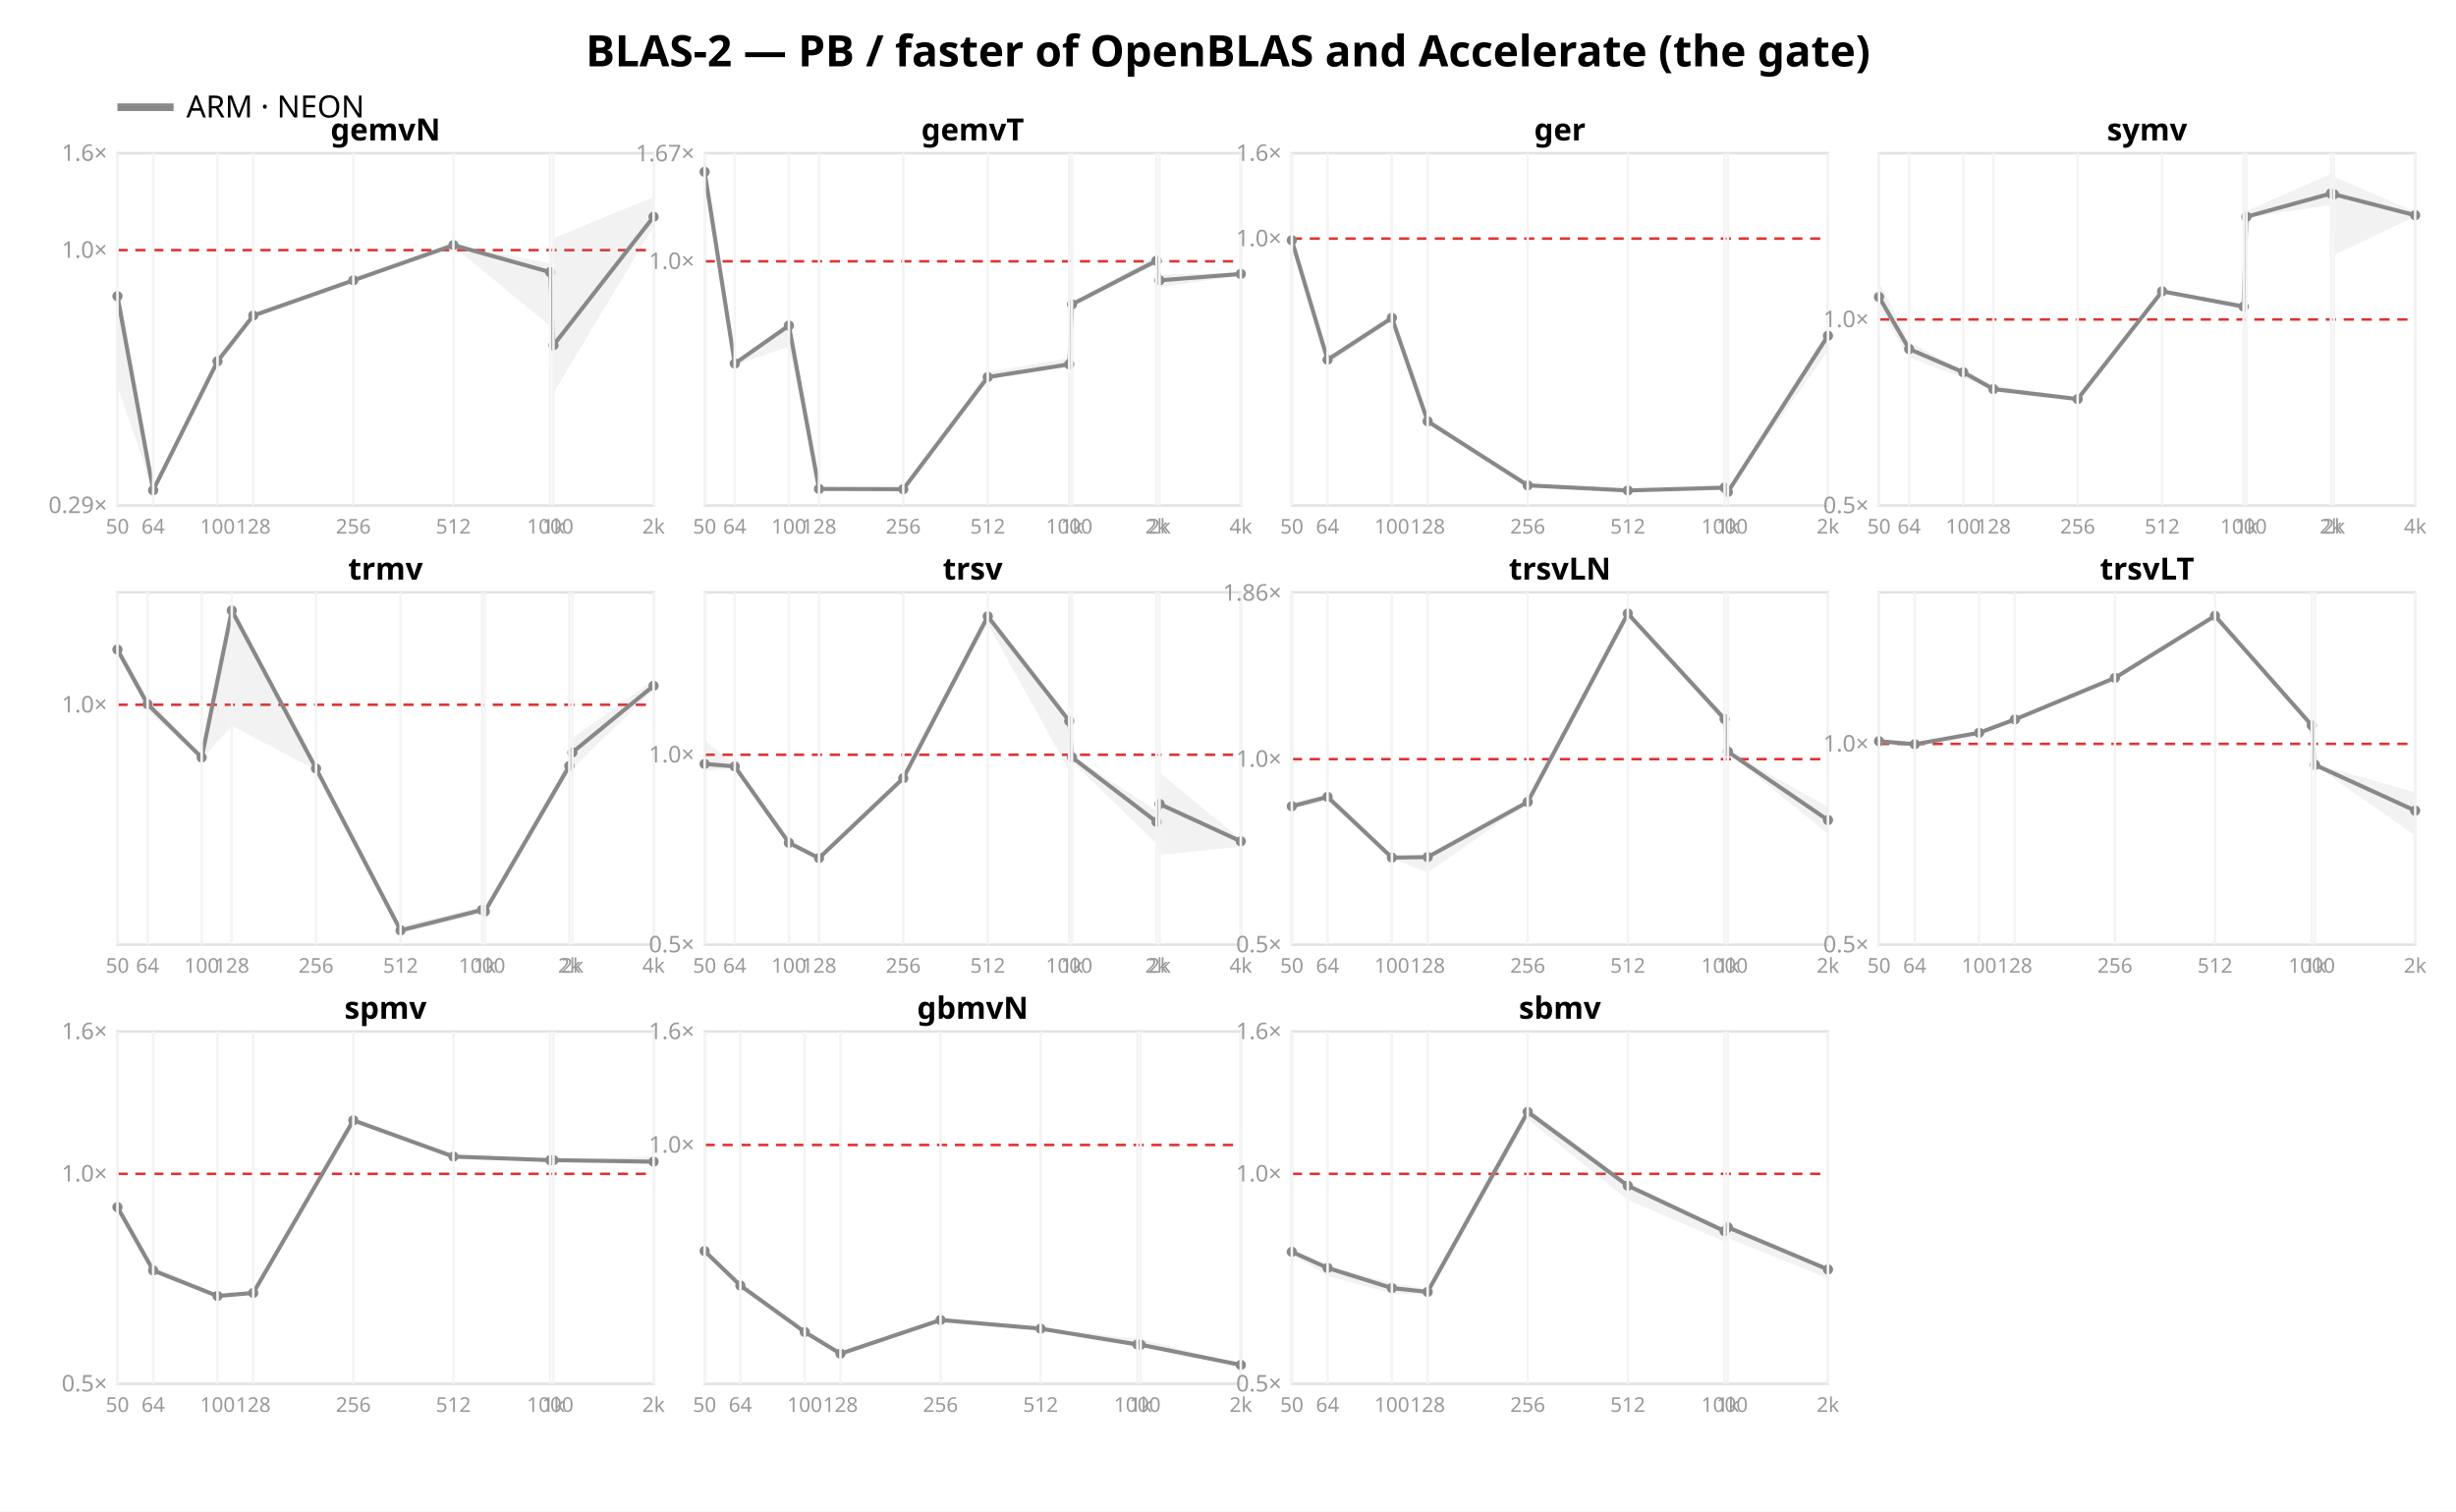
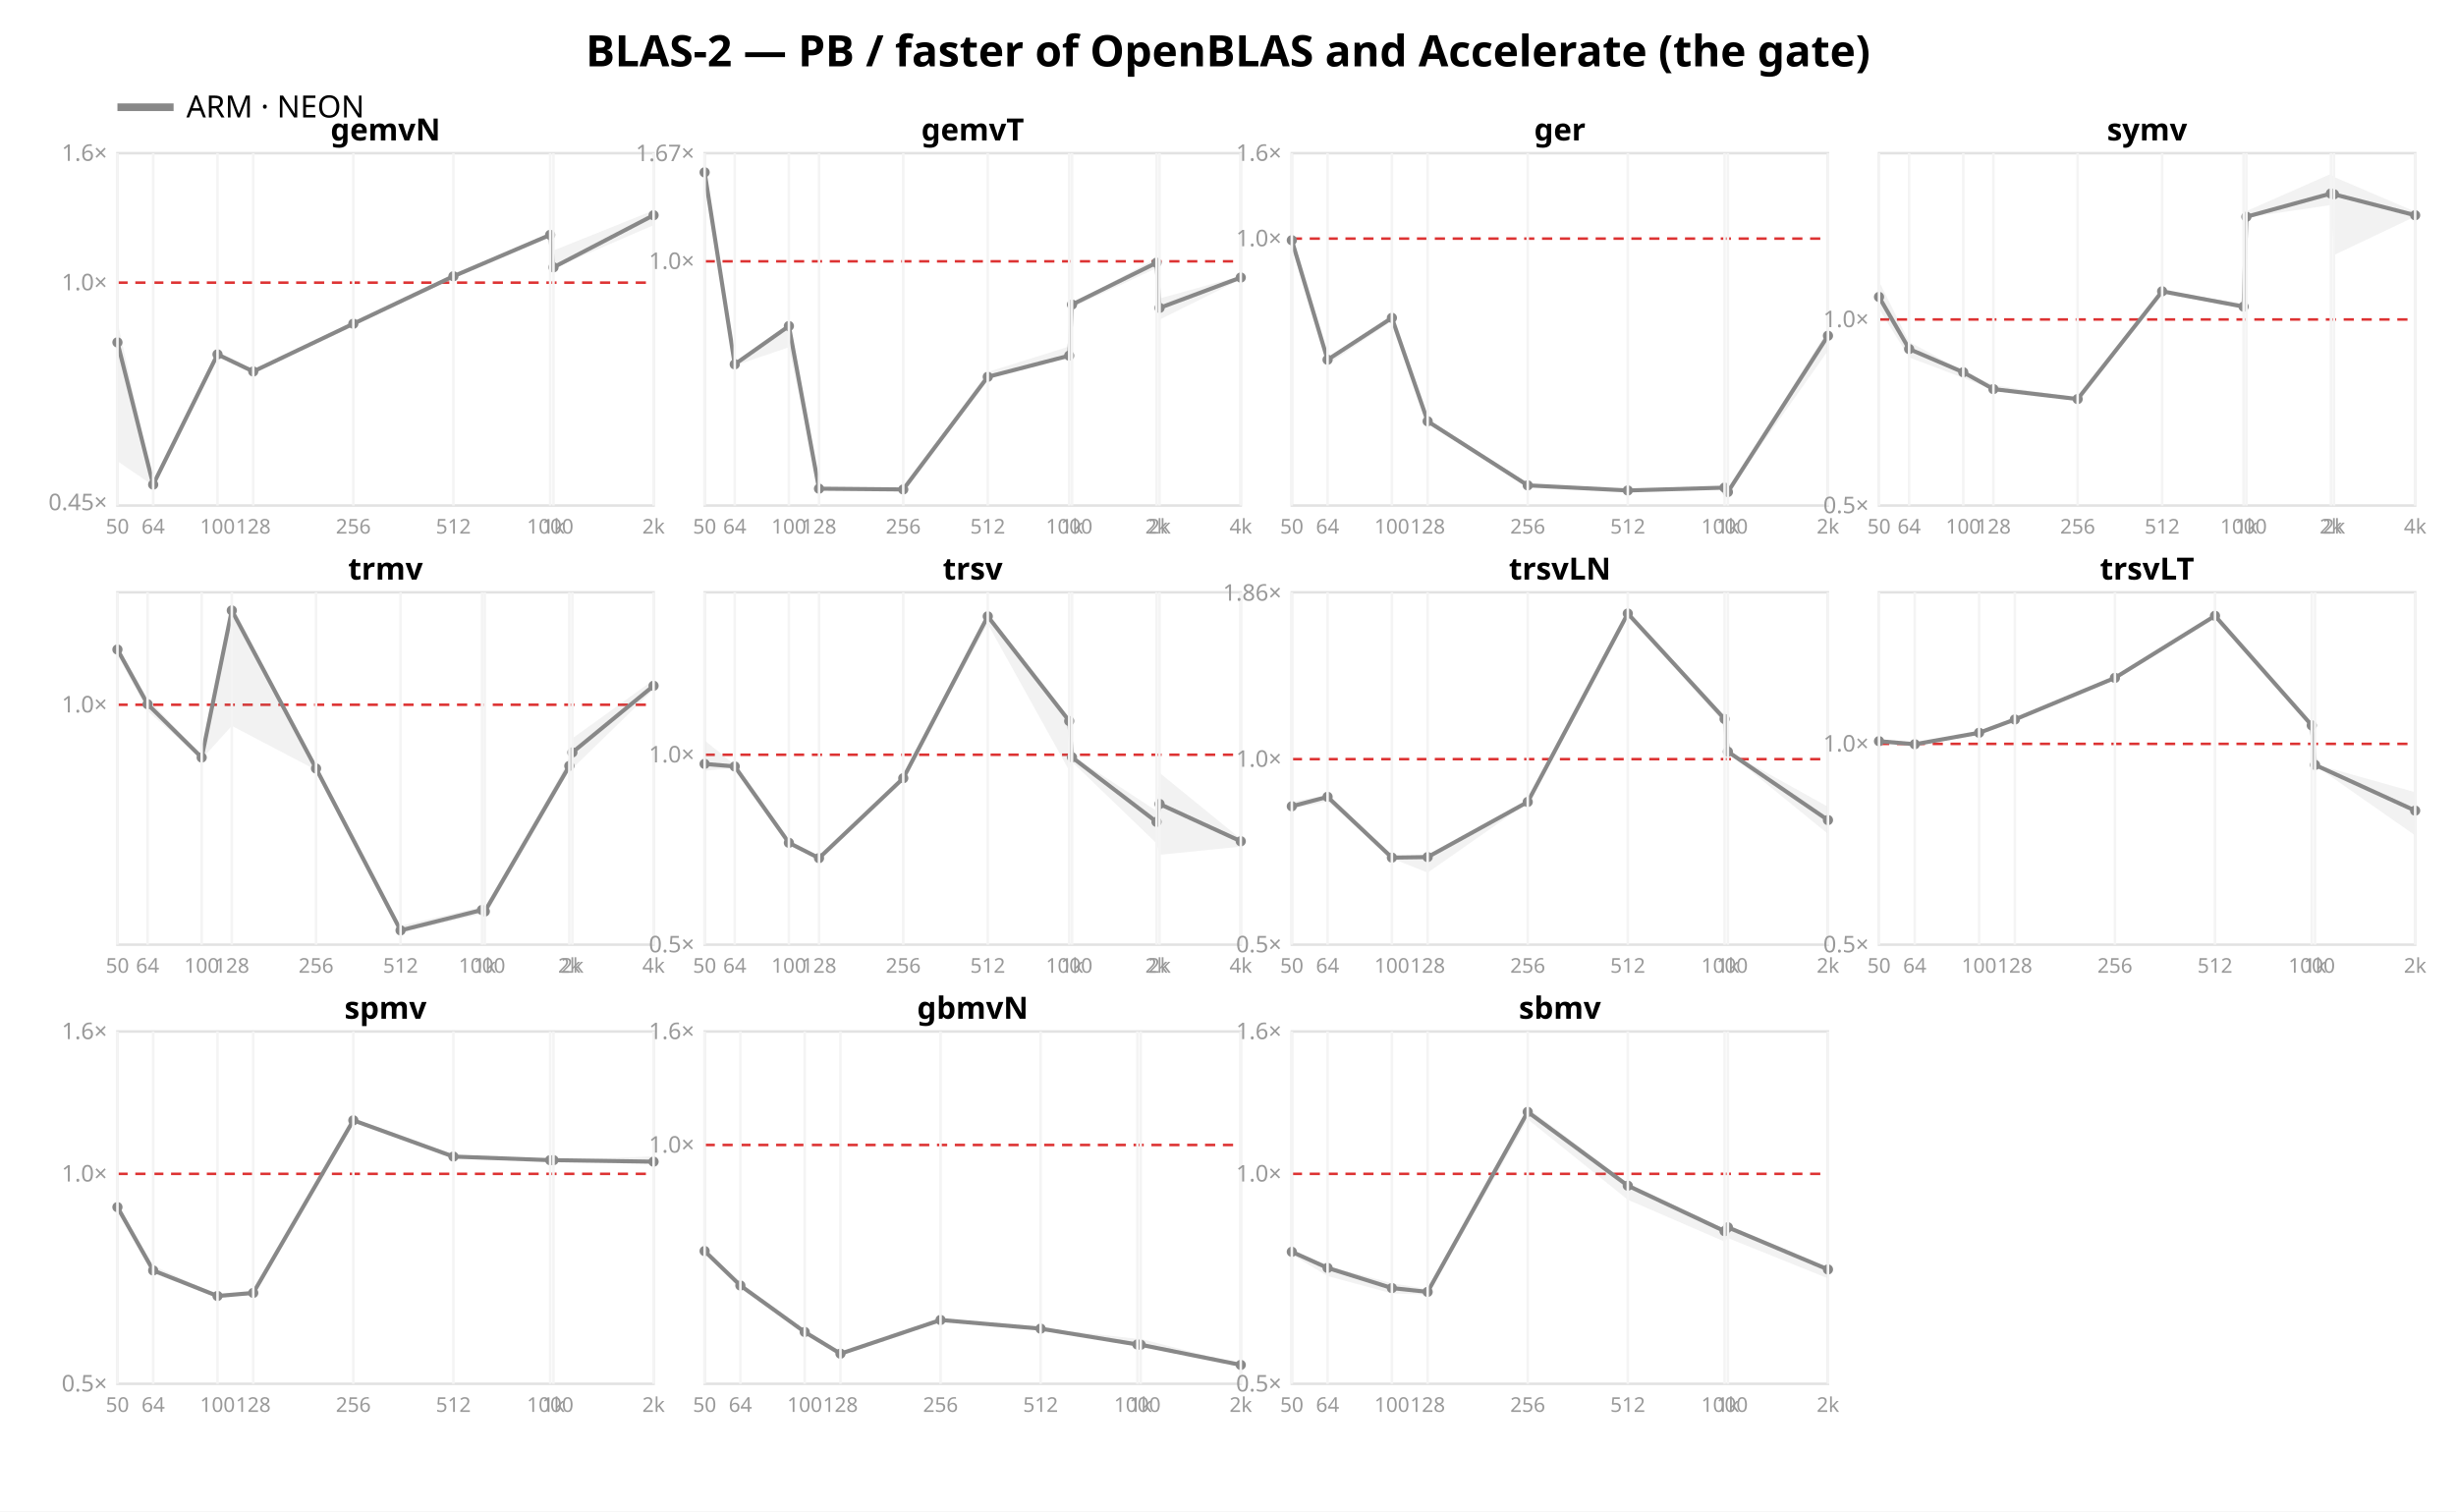
<svg xmlns="http://www.w3.org/2000/svg" width="962" height="592" font-family="sans-serif">
  <rect width="962" height="592" fill="white" />
  <text x="481.0" y="26" text-anchor="middle" font-size="17" font-weight="bold">BLAS-2 — PB / faster of OpenBLAS and Accelerate (the gate)</text>
  <line x1="46" y1="42" x2="68" y2="42" stroke="#888888" stroke-width="3" />
  <text x="73" y="46" font-size="12">ARM · NEON</text>
  <rect x="46" y="60" width="210" height="138" fill="none" stroke="#e2e2e2" />
-   <line x1="46" y1="97.963" x2="256" y2="97.963" stroke="#d33" stroke-dasharray="4 3" />
-   <text x="42" y="200.95" text-anchor="end" font-size="9" fill="#999">0.29×</text>
-   <text x="42" y="100.963" text-anchor="end" font-size="9" fill="#999">1.0×</text>
+   <line x1="46" y1="110.697" x2="256" y2="110.697" stroke="#d33" stroke-dasharray="4 3" />
+   <text x="42" y="199.829" text-anchor="end" font-size="9" fill="#999">0.45×</text>
+   <text x="42" y="113.697" text-anchor="end" font-size="9" fill="#999">1.0×</text>
  <text x="42" y="63.0" text-anchor="end" font-size="9" fill="#999">1.6×</text>
-   <polygon points="46.0,109.8 60.0,191.3 85.2,141.1 99.2,123.3 138.4,109.7 177.6,95.9 215.5,103.1 216.8,93.3 256.0,77.2 256.0,88.7 216.8,153.9 215.5,127.8 177.6,96.4 138.4,110.4 99.2,123.7 85.2,141.8 60.0,192.1 46.0,151.3" fill="#888888" opacity="0.11" />
-   <polyline points="46.0,116.0 60.0,192.0 85.2,141.5 99.2,123.6 138.4,109.8 177.6,96.0 215.5,106.6 216.8,135.2 256.0,84.9" fill="none" stroke="#888888" stroke-width="1.6" />
-   <circle cx="46.0" cy="116.0" r="2" fill="#888888" />
-   <circle cx="60.0" cy="192.0" r="2" fill="#888888" />
-   <circle cx="85.2" cy="141.5" r="2" fill="#888888" />
-   <circle cx="99.2" cy="123.6" r="2" fill="#888888" />
-   <circle cx="138.4" cy="109.8" r="2" fill="#888888" />
-   <circle cx="177.6" cy="96.0" r="2" fill="#888888" />
-   <circle cx="215.5" cy="106.6" r="2" fill="#888888" />
-   <circle cx="216.8" cy="135.2" r="2" fill="#888888" />
-   <circle cx="256.0" cy="84.9" r="2" fill="#888888" />
+   <polygon points="46.0,125.9 60.0,189.5 85.2,138.3 99.2,145.1 138.4,126.6 177.6,108.0 215.5,91.7 216.8,98.1 256.0,82.4 256.0,88.2 216.8,105.1 215.5,92.4 177.6,108.8 138.4,127.0 99.2,145.7 85.2,139.3 60.0,190.2 46.0,180.6" fill="#888888" opacity="0.11" />
+   <polyline points="46.0,134.1 60.0,189.8 85.2,138.8 99.2,145.5 138.4,126.8 177.6,108.2 215.5,92.0 216.8,104.7 256.0,84.3" fill="none" stroke="#888888" stroke-width="1.6" />
+   <circle cx="46.0" cy="134.1" r="2" fill="#888888" />
+   <circle cx="60.0" cy="189.8" r="2" fill="#888888" />
+   <circle cx="85.2" cy="138.8" r="2" fill="#888888" />
+   <circle cx="99.2" cy="145.5" r="2" fill="#888888" />
+   <circle cx="138.4" cy="126.8" r="2" fill="#888888" />
+   <circle cx="177.6" cy="108.2" r="2" fill="#888888" />
+   <circle cx="215.5" cy="92.0" r="2" fill="#888888" />
+   <circle cx="216.8" cy="104.7" r="2" fill="#888888" />
+   <circle cx="256.0" cy="84.3" r="2" fill="#888888" />
  <text x="151.0" y="55" text-anchor="middle" font-size="12" font-weight="bold">gemvN</text>
  <line x1="46.0" y1="60" x2="46.0" y2="198" stroke="#f4f4f4" />
  <text x="46.0" y="209" text-anchor="middle" font-size="8" fill="#999">50</text>
  <line x1="60.0" y1="60" x2="60.0" y2="198" stroke="#f4f4f4" />
  <text x="60.0" y="209" text-anchor="middle" font-size="8" fill="#999">64</text>
  <line x1="85.2" y1="60" x2="85.2" y2="198" stroke="#f4f4f4" />
  <text x="85.2" y="209" text-anchor="middle" font-size="8" fill="#999">100</text>
  <line x1="99.2" y1="60" x2="99.2" y2="198" stroke="#f4f4f4" />
  <text x="99.2" y="209" text-anchor="middle" font-size="8" fill="#999">128</text>
  <line x1="138.4" y1="60" x2="138.4" y2="198" stroke="#f4f4f4" />
  <text x="138.4" y="209" text-anchor="middle" font-size="8" fill="#999">256</text>
  <line x1="177.6" y1="60" x2="177.6" y2="198" stroke="#f4f4f4" />
  <text x="177.6" y="209" text-anchor="middle" font-size="8" fill="#999">512</text>
  <line x1="215.5" y1="60" x2="215.5" y2="198" stroke="#f4f4f4" />
  <text x="215.5" y="209" text-anchor="middle" font-size="8" fill="#999">1000</text>
  <line x1="216.8" y1="60" x2="216.8" y2="198" stroke="#f4f4f4" />
  <text x="216.8" y="209" text-anchor="middle" font-size="8" fill="#999">1k</text>
  <line x1="256.0" y1="60" x2="256.0" y2="198" stroke="#f4f4f4" />
  <text x="256.0" y="209" text-anchor="middle" font-size="8" fill="#999">2k</text>
  <rect x="276" y="60" width="210" height="138" fill="none" stroke="#e2e2e2" />
  <line x1="276" y1="102.351" x2="486" y2="102.351" stroke="#d33" stroke-dasharray="4 3" />
  <text x="272" y="105.351" text-anchor="end" font-size="9" fill="#999">1.0×</text>
-   <text x="272" y="63.173" text-anchor="end" font-size="9" fill="#999">1.67×</text>
-   <polygon points="276.0,66.3 287.8,141.9 309.0,127.2 320.8,190.9 353.8,191.4 386.9,145.7 418.8,140.3 419.9,119.0 453.0,100.0 454.2,107.5 486.0,106.7 486.0,108.0 454.2,112.4 453.0,103.7 419.9,119.7 418.8,143.1 386.9,147.9 353.8,191.9 320.8,192.0 309.0,135.7 287.8,143.1 276.0,67.9" fill="#888888" opacity="0.11" />
-   <polyline points="276.0,67.3 287.8,142.4 309.0,127.5 320.8,191.5 353.8,191.6 386.9,147.7 418.8,142.7 419.9,119.2 453.0,102.1 454.2,109.8 486.0,107.3" fill="none" stroke="#888888" stroke-width="1.6" />
-   <circle cx="276.0" cy="67.3" r="2" fill="#888888" />
-   <circle cx="287.8" cy="142.4" r="2" fill="#888888" />
-   <circle cx="309.0" cy="127.5" r="2" fill="#888888" />
-   <circle cx="320.8" cy="191.5" r="2" fill="#888888" />
-   <circle cx="353.8" cy="191.6" r="2" fill="#888888" />
-   <circle cx="386.9" cy="147.7" r="2" fill="#888888" />
-   <circle cx="418.8" cy="142.7" r="2" fill="#888888" />
-   <circle cx="419.9" cy="119.2" r="2" fill="#888888" />
-   <circle cx="453.0" cy="102.1" r="2" fill="#888888" />
-   <circle cx="454.2" cy="109.8" r="2" fill="#888888" />
-   <circle cx="486.0" cy="107.3" r="2" fill="#888888" />
+   <text x="272" y="63.11" text-anchor="end" font-size="9" fill="#999">1.67×</text>
+   <polygon points="276.0,66.3 287.8,142.2 309.0,127.3 320.8,190.8 353.8,191.5 386.9,145.7 418.8,135.7 419.9,119.1 453.0,101.0 454.2,116.9 486.0,108.1 486.0,109.4 454.2,125.2 453.0,105.0 419.9,120.5 418.8,139.8 386.9,147.9 353.8,192.0 320.8,191.9 309.0,136.0 287.8,143.2 276.0,70.4" fill="#888888" opacity="0.11" />
+   <polyline points="276.0,67.5 287.8,142.7 309.0,127.7 320.8,191.4 353.8,191.7 386.9,147.6 418.8,139.3 419.9,119.3 453.0,102.9 454.2,120.6 486.0,108.7" fill="none" stroke="#888888" stroke-width="1.6" />
+   <circle cx="276.0" cy="67.5" r="2" fill="#888888" />
+   <circle cx="287.8" cy="142.7" r="2" fill="#888888" />
+   <circle cx="309.0" cy="127.7" r="2" fill="#888888" />
+   <circle cx="320.8" cy="191.4" r="2" fill="#888888" />
+   <circle cx="353.8" cy="191.7" r="2" fill="#888888" />
+   <circle cx="386.9" cy="147.6" r="2" fill="#888888" />
+   <circle cx="418.8" cy="139.3" r="2" fill="#888888" />
+   <circle cx="419.9" cy="119.3" r="2" fill="#888888" />
+   <circle cx="453.0" cy="102.9" r="2" fill="#888888" />
+   <circle cx="454.2" cy="120.6" r="2" fill="#888888" />
+   <circle cx="486.0" cy="108.7" r="2" fill="#888888" />
  <text x="381.0" y="55" text-anchor="middle" font-size="12" font-weight="bold">gemvT</text>
  <line x1="276.0" y1="60" x2="276.0" y2="198" stroke="#f4f4f4" />
  <text x="276.0" y="209" text-anchor="middle" font-size="8" fill="#999">50</text>
  <line x1="287.8" y1="60" x2="287.8" y2="198" stroke="#f4f4f4" />
  <text x="287.8" y="209" text-anchor="middle" font-size="8" fill="#999">64</text>
  <line x1="309.0" y1="60" x2="309.0" y2="198" stroke="#f4f4f4" />
  <text x="309.0" y="209" text-anchor="middle" font-size="8" fill="#999">100</text>
  <line x1="320.8" y1="60" x2="320.8" y2="198" stroke="#f4f4f4" />
  <text x="320.8" y="209" text-anchor="middle" font-size="8" fill="#999">128</text>
  <line x1="353.8" y1="60" x2="353.8" y2="198" stroke="#f4f4f4" />
  <text x="353.8" y="209" text-anchor="middle" font-size="8" fill="#999">256</text>
  <line x1="386.9" y1="60" x2="386.9" y2="198" stroke="#f4f4f4" />
  <text x="386.9" y="209" text-anchor="middle" font-size="8" fill="#999">512</text>
  <line x1="418.8" y1="60" x2="418.8" y2="198" stroke="#f4f4f4" />
  <text x="418.8" y="209" text-anchor="middle" font-size="8" fill="#999">1000</text>
  <line x1="419.9" y1="60" x2="419.9" y2="198" stroke="#f4f4f4" />
  <text x="419.9" y="209" text-anchor="middle" font-size="8" fill="#999">1k</text>
  <line x1="453.0" y1="60" x2="453.0" y2="198" stroke="#f4f4f4" />
  <text x="453.0" y="209" text-anchor="middle" font-size="8" fill="#999">2k</text>
  <line x1="454.2" y1="60" x2="454.2" y2="198" stroke="#f4f4f4" />
  <text x="454.2" y="209" text-anchor="middle" font-size="8" fill="#999">2k</text>
  <line x1="486.0" y1="60" x2="486.0" y2="198" stroke="#f4f4f4" />
  <text x="486.0" y="209" text-anchor="middle" font-size="8" fill="#999">4k</text>
  <rect x="506" y="60" width="210" height="138" fill="none" stroke="#e2e2e2" />
  <line x1="506" y1="93.457" x2="716" y2="93.457" stroke="#d33" stroke-dasharray="4 3" />
  <text x="502" y="96.457" text-anchor="end" font-size="9" fill="#999">1.0×</text>
  <text x="502" y="63.0" text-anchor="end" font-size="9" fill="#999">1.6×</text>
  <polygon points="506.0,93.9 520.0,140.6 545.2,124.1 559.2,164.2 598.4,190.0 637.6,191.9 675.5,190.9 676.8,192.1 716.0,129.1 716.0,137.4 676.8,192.8 675.5,191.1 637.6,192.2 598.4,190.2 559.2,165.9 545.2,125.7 520.0,142.8 506.0,96.9" fill="#888888" opacity="0.11" />
  <polyline points="506.0,94.1 520.0,140.9 545.2,124.5 559.2,165.0 598.4,190.1 637.6,192.1 675.5,191.0 676.8,192.7 716.0,131.5" fill="none" stroke="#888888" stroke-width="1.6" />
  <circle cx="506.0" cy="94.1" r="2" fill="#888888" />
  <circle cx="520.0" cy="140.9" r="2" fill="#888888" />
  <circle cx="545.2" cy="124.5" r="2" fill="#888888" />
  <circle cx="559.2" cy="165.0" r="2" fill="#888888" />
  <circle cx="598.4" cy="190.1" r="2" fill="#888888" />
  <circle cx="637.6" cy="192.1" r="2" fill="#888888" />
  <circle cx="675.5" cy="191.0" r="2" fill="#888888" />
  <circle cx="676.8" cy="192.7" r="2" fill="#888888" />
  <circle cx="716.0" cy="131.5" r="2" fill="#888888" />
  <text x="611.0" y="55" text-anchor="middle" font-size="12" font-weight="bold">ger</text>
  <line x1="506.0" y1="60" x2="506.0" y2="198" stroke="#f4f4f4" />
  <text x="506.0" y="209" text-anchor="middle" font-size="8" fill="#999">50</text>
  <line x1="520.0" y1="60" x2="520.0" y2="198" stroke="#f4f4f4" />
  <text x="520.0" y="209" text-anchor="middle" font-size="8" fill="#999">64</text>
  <line x1="545.2" y1="60" x2="545.2" y2="198" stroke="#f4f4f4" />
  <text x="545.2" y="209" text-anchor="middle" font-size="8" fill="#999">100</text>
  <line x1="559.2" y1="60" x2="559.2" y2="198" stroke="#f4f4f4" />
  <text x="559.2" y="209" text-anchor="middle" font-size="8" fill="#999">128</text>
  <line x1="598.4" y1="60" x2="598.4" y2="198" stroke="#f4f4f4" />
  <text x="598.4" y="209" text-anchor="middle" font-size="8" fill="#999">256</text>
  <line x1="637.6" y1="60" x2="637.6" y2="198" stroke="#f4f4f4" />
  <text x="637.6" y="209" text-anchor="middle" font-size="8" fill="#999">512</text>
  <line x1="675.5" y1="60" x2="675.5" y2="198" stroke="#f4f4f4" />
  <text x="675.5" y="209" text-anchor="middle" font-size="8" fill="#999">1000</text>
  <line x1="676.8" y1="60" x2="676.8" y2="198" stroke="#f4f4f4" />
  <text x="676.8" y="209" text-anchor="middle" font-size="8" fill="#999">1k</text>
  <line x1="716.0" y1="60" x2="716.0" y2="198" stroke="#f4f4f4" />
  <text x="716.0" y="209" text-anchor="middle" font-size="8" fill="#999">2k</text>
  <rect x="736" y="60" width="210" height="138" fill="none" stroke="#e2e2e2" />
  <line x1="736" y1="125.128" x2="946" y2="125.128" stroke="#d33" stroke-dasharray="4 3" />
  <text x="732" y="201.0" text-anchor="end" font-size="9" fill="#999">0.5×</text>
  <text x="732" y="128.128" text-anchor="end" font-size="9" fill="#999">1.0×</text>
  <polygon points="736.0,110.2 747.8,133.9 769.0,145.3 780.8,150.8 813.8,155.9 846.9,113.9 878.8,118.9 879.9,82.7 913.0,68.1 914.2,69.3 946.0,82.9 946.0,84.8 914.2,99.9 913.0,80.3 879.9,85.2 878.8,120.3 846.9,114.3 813.8,156.5 780.8,152.7 769.0,148.0 747.8,140.0 736.0,121.0" fill="#888888" opacity="0.11" />
  <polyline points="736.0,116.3 747.8,136.7 769.0,145.8 780.8,152.4 813.8,156.3 846.9,114.1 878.8,120.1 879.9,84.9 913.0,75.8 914.2,76.1 946.0,84.3" fill="none" stroke="#888888" stroke-width="1.6" />
  <circle cx="736.0" cy="116.3" r="2" fill="#888888" />
  <circle cx="747.8" cy="136.7" r="2" fill="#888888" />
  <circle cx="769.0" cy="145.8" r="2" fill="#888888" />
  <circle cx="780.8" cy="152.4" r="2" fill="#888888" />
  <circle cx="813.8" cy="156.3" r="2" fill="#888888" />
  <circle cx="846.9" cy="114.1" r="2" fill="#888888" />
  <circle cx="878.8" cy="120.1" r="2" fill="#888888" />
  <circle cx="879.9" cy="84.9" r="2" fill="#888888" />
  <circle cx="913.0" cy="75.8" r="2" fill="#888888" />
  <circle cx="914.2" cy="76.1" r="2" fill="#888888" />
  <circle cx="946.0" cy="84.3" r="2" fill="#888888" />
  <text x="841.0" y="55" text-anchor="middle" font-size="12" font-weight="bold">symv</text>
  <line x1="736.0" y1="60" x2="736.0" y2="198" stroke="#f4f4f4" />
  <text x="736.0" y="209" text-anchor="middle" font-size="8" fill="#999">50</text>
  <line x1="747.8" y1="60" x2="747.8" y2="198" stroke="#f4f4f4" />
  <text x="747.8" y="209" text-anchor="middle" font-size="8" fill="#999">64</text>
  <line x1="769.0" y1="60" x2="769.0" y2="198" stroke="#f4f4f4" />
  <text x="769.0" y="209" text-anchor="middle" font-size="8" fill="#999">100</text>
  <line x1="780.8" y1="60" x2="780.8" y2="198" stroke="#f4f4f4" />
  <text x="780.8" y="209" text-anchor="middle" font-size="8" fill="#999">128</text>
  <line x1="813.8" y1="60" x2="813.8" y2="198" stroke="#f4f4f4" />
  <text x="813.8" y="209" text-anchor="middle" font-size="8" fill="#999">256</text>
  <line x1="846.9" y1="60" x2="846.9" y2="198" stroke="#f4f4f4" />
  <text x="846.9" y="209" text-anchor="middle" font-size="8" fill="#999">512</text>
  <line x1="878.8" y1="60" x2="878.8" y2="198" stroke="#f4f4f4" />
  <text x="878.8" y="209" text-anchor="middle" font-size="8" fill="#999">1000</text>
  <line x1="879.9" y1="60" x2="879.9" y2="198" stroke="#f4f4f4" />
  <text x="879.9" y="209" text-anchor="middle" font-size="8" fill="#999">1k</text>
  <line x1="913.0" y1="60" x2="913.0" y2="198" stroke="#f4f4f4" />
  <text x="913.0" y="209" text-anchor="middle" font-size="8" fill="#999">2k</text>
  <line x1="914.2" y1="60" x2="914.2" y2="198" stroke="#f4f4f4" />
  <text x="914.2" y="209" text-anchor="middle" font-size="8" fill="#999">2k</text>
  <line x1="946.0" y1="60" x2="946.0" y2="198" stroke="#f4f4f4" />
  <text x="946.0" y="209" text-anchor="middle" font-size="8" fill="#999">4k</text>
  <rect x="46" y="232" width="210" height="138" fill="none" stroke="#e2e2e2" />
  <line x1="46" y1="276.035" x2="256" y2="276.035" stroke="#d33" stroke-dasharray="4 3" />
  <text x="42" y="279.035" text-anchor="end" font-size="9" fill="#999">1.0×</text>
  <polygon points="46.0,253.2 57.8,273.5 79.0,296.3 90.8,236.8 123.8,300.6 156.9,362.6 188.8,355.2 189.9,356.4 223.0,297.5 224.2,289.2 256.0,266.3 256.0,270.1 224.2,301.0 223.0,301.7 189.9,358.9 188.8,357.9 156.9,365.4 123.8,301.6 90.8,284.3 79.0,297.3 57.8,278.4 46.0,256.3" fill="#888888" opacity="0.11" />
  <polyline points="46.0,254.4 57.8,275.8 79.0,296.7 90.8,239.1 123.8,301.0 156.9,364.4 188.8,356.4 189.9,357.0 223.0,300.0 224.2,294.7 256.0,268.6" fill="none" stroke="#888888" stroke-width="1.6" />
  <circle cx="46.0" cy="254.4" r="2" fill="#888888" />
  <circle cx="57.8" cy="275.8" r="2" fill="#888888" />
  <circle cx="79.0" cy="296.7" r="2" fill="#888888" />
  <circle cx="90.8" cy="239.1" r="2" fill="#888888" />
  <circle cx="123.8" cy="301.0" r="2" fill="#888888" />
  <circle cx="156.9" cy="364.4" r="2" fill="#888888" />
  <circle cx="188.8" cy="356.4" r="2" fill="#888888" />
  <circle cx="189.9" cy="357.0" r="2" fill="#888888" />
  <circle cx="223.0" cy="300.0" r="2" fill="#888888" />
  <circle cx="224.2" cy="294.7" r="2" fill="#888888" />
  <circle cx="256.0" cy="268.6" r="2" fill="#888888" />
  <text x="151.0" y="227" text-anchor="middle" font-size="12" font-weight="bold">trmv</text>
  <line x1="46.0" y1="232" x2="46.0" y2="370" stroke="#f4f4f4" />
  <text x="46.0" y="381" text-anchor="middle" font-size="8" fill="#999">50</text>
  <line x1="57.8" y1="232" x2="57.8" y2="370" stroke="#f4f4f4" />
  <text x="57.8" y="381" text-anchor="middle" font-size="8" fill="#999">64</text>
  <line x1="79.0" y1="232" x2="79.0" y2="370" stroke="#f4f4f4" />
  <text x="79.0" y="381" text-anchor="middle" font-size="8" fill="#999">100</text>
  <line x1="90.8" y1="232" x2="90.8" y2="370" stroke="#f4f4f4" />
  <text x="90.8" y="381" text-anchor="middle" font-size="8" fill="#999">128</text>
  <line x1="123.8" y1="232" x2="123.8" y2="370" stroke="#f4f4f4" />
  <text x="123.8" y="381" text-anchor="middle" font-size="8" fill="#999">256</text>
  <line x1="156.9" y1="232" x2="156.9" y2="370" stroke="#f4f4f4" />
  <text x="156.9" y="381" text-anchor="middle" font-size="8" fill="#999">512</text>
  <line x1="188.8" y1="232" x2="188.8" y2="370" stroke="#f4f4f4" />
  <text x="188.8" y="381" text-anchor="middle" font-size="8" fill="#999">1000</text>
  <line x1="189.9" y1="232" x2="189.9" y2="370" stroke="#f4f4f4" />
  <text x="189.9" y="381" text-anchor="middle" font-size="8" fill="#999">1k</text>
  <line x1="223.0" y1="232" x2="223.0" y2="370" stroke="#f4f4f4" />
  <text x="223.0" y="381" text-anchor="middle" font-size="8" fill="#999">2k</text>
  <line x1="224.2" y1="232" x2="224.2" y2="370" stroke="#f4f4f4" />
  <text x="224.2" y="381" text-anchor="middle" font-size="8" fill="#999">2k</text>
  <line x1="256.0" y1="232" x2="256.0" y2="370" stroke="#f4f4f4" />
  <text x="256.0" y="381" text-anchor="middle" font-size="8" fill="#999">4k</text>
  <rect x="276" y="232" width="210" height="138" fill="none" stroke="#e2e2e2" />
  <line x1="276" y1="295.616" x2="486" y2="295.616" stroke="#d33" stroke-dasharray="4 3" />
  <text x="272" y="373.0" text-anchor="end" font-size="9" fill="#999">0.5×</text>
  <text x="272" y="298.616" text-anchor="end" font-size="9" fill="#999">1.0×</text>
  <polygon points="276.0,290.0 287.8,299.6 309.0,329.3 320.8,335.9 353.8,304.6 386.9,240.3 418.8,281.3 419.9,295.9 453.0,317.6 454.2,302.7 486.0,328.6 486.0,331.6 454.2,334.8 453.0,330.3 419.9,298.4 418.8,301.8 386.9,244.4 353.8,305.0 320.8,336.3 309.0,330.6 287.8,300.7 276.0,301.9" fill="#888888" opacity="0.11" />
  <polyline points="276.0,299.2 287.8,300.2 309.0,330.1 320.8,336.1 353.8,304.8 386.9,241.4 418.8,282.4 419.9,296.6 453.0,321.9 454.2,314.9 486.0,329.5" fill="none" stroke="#888888" stroke-width="1.6" />
  <circle cx="276.0" cy="299.2" r="2" fill="#888888" />
  <circle cx="287.8" cy="300.2" r="2" fill="#888888" />
  <circle cx="309.0" cy="330.1" r="2" fill="#888888" />
  <circle cx="320.8" cy="336.1" r="2" fill="#888888" />
  <circle cx="353.8" cy="304.8" r="2" fill="#888888" />
  <circle cx="386.9" cy="241.4" r="2" fill="#888888" />
  <circle cx="418.8" cy="282.4" r="2" fill="#888888" />
  <circle cx="419.9" cy="296.6" r="2" fill="#888888" />
  <circle cx="453.0" cy="321.9" r="2" fill="#888888" />
  <circle cx="454.2" cy="314.9" r="2" fill="#888888" />
  <circle cx="486.0" cy="329.5" r="2" fill="#888888" />
  <text x="381.0" y="227" text-anchor="middle" font-size="12" font-weight="bold">trsv</text>
  <line x1="276.0" y1="232" x2="276.0" y2="370" stroke="#f4f4f4" />
  <text x="276.0" y="381" text-anchor="middle" font-size="8" fill="#999">50</text>
  <line x1="287.8" y1="232" x2="287.8" y2="370" stroke="#f4f4f4" />
  <text x="287.8" y="381" text-anchor="middle" font-size="8" fill="#999">64</text>
  <line x1="309.0" y1="232" x2="309.0" y2="370" stroke="#f4f4f4" />
  <text x="309.0" y="381" text-anchor="middle" font-size="8" fill="#999">100</text>
  <line x1="320.8" y1="232" x2="320.8" y2="370" stroke="#f4f4f4" />
  <text x="320.8" y="381" text-anchor="middle" font-size="8" fill="#999">128</text>
  <line x1="353.8" y1="232" x2="353.8" y2="370" stroke="#f4f4f4" />
  <text x="353.8" y="381" text-anchor="middle" font-size="8" fill="#999">256</text>
  <line x1="386.9" y1="232" x2="386.9" y2="370" stroke="#f4f4f4" />
  <text x="386.9" y="381" text-anchor="middle" font-size="8" fill="#999">512</text>
  <line x1="418.8" y1="232" x2="418.8" y2="370" stroke="#f4f4f4" />
  <text x="418.8" y="381" text-anchor="middle" font-size="8" fill="#999">1000</text>
  <line x1="419.9" y1="232" x2="419.9" y2="370" stroke="#f4f4f4" />
  <text x="419.9" y="381" text-anchor="middle" font-size="8" fill="#999">1k</text>
  <line x1="453.0" y1="232" x2="453.0" y2="370" stroke="#f4f4f4" />
  <text x="453.0" y="381" text-anchor="middle" font-size="8" fill="#999">2k</text>
  <line x1="454.2" y1="232" x2="454.2" y2="370" stroke="#f4f4f4" />
  <text x="454.2" y="381" text-anchor="middle" font-size="8" fill="#999">2k</text>
  <line x1="486.0" y1="232" x2="486.0" y2="370" stroke="#f4f4f4" />
  <text x="486.0" y="381" text-anchor="middle" font-size="8" fill="#999">4k</text>
  <rect x="506" y="232" width="210" height="138" fill="none" stroke="#e2e2e2" />
  <line x1="506" y1="297.329" x2="716" y2="297.329" stroke="#d33" stroke-dasharray="4 3" />
  <text x="502" y="373.0" text-anchor="end" font-size="9" fill="#999">0.5×</text>
  <text x="502" y="300.329" text-anchor="end" font-size="9" fill="#999">1.0×</text>
  <text x="502" y="235.267" text-anchor="end" font-size="9" fill="#999">1.86×</text>
  <polygon points="506.0,314.0 520.0,311.4 545.2,335.6 559.2,334.7 598.4,313.8 637.6,240.1 675.5,281.3 676.8,294.2 716.0,316.0 716.0,326.6 676.8,294.7 675.5,283.4 637.6,240.7 598.4,314.4 559.2,341.8 545.2,336.2 520.0,313.9 506.0,316.8" fill="#888888" opacity="0.11" />
  <polyline points="506.0,315.8 520.0,312.1 545.2,335.9 559.2,335.7 598.4,314.1 637.6,240.3 675.5,281.6 676.8,294.4 716.0,321.2" fill="none" stroke="#888888" stroke-width="1.6" />
  <circle cx="506.0" cy="315.8" r="2" fill="#888888" />
  <circle cx="520.0" cy="312.1" r="2" fill="#888888" />
  <circle cx="545.2" cy="335.9" r="2" fill="#888888" />
  <circle cx="559.2" cy="335.7" r="2" fill="#888888" />
  <circle cx="598.4" cy="314.1" r="2" fill="#888888" />
  <circle cx="637.6" cy="240.3" r="2" fill="#888888" />
  <circle cx="675.5" cy="281.6" r="2" fill="#888888" />
  <circle cx="676.8" cy="294.4" r="2" fill="#888888" />
  <circle cx="716.0" cy="321.2" r="2" fill="#888888" />
  <text x="611.0" y="227" text-anchor="middle" font-size="12" font-weight="bold">trsvLN</text>
  <line x1="506.0" y1="232" x2="506.0" y2="370" stroke="#f4f4f4" />
  <text x="506.0" y="381" text-anchor="middle" font-size="8" fill="#999">50</text>
  <line x1="520.0" y1="232" x2="520.0" y2="370" stroke="#f4f4f4" />
  <text x="520.0" y="381" text-anchor="middle" font-size="8" fill="#999">64</text>
  <line x1="545.2" y1="232" x2="545.2" y2="370" stroke="#f4f4f4" />
  <text x="545.2" y="381" text-anchor="middle" font-size="8" fill="#999">100</text>
  <line x1="559.2" y1="232" x2="559.2" y2="370" stroke="#f4f4f4" />
  <text x="559.2" y="381" text-anchor="middle" font-size="8" fill="#999">128</text>
  <line x1="598.4" y1="232" x2="598.4" y2="370" stroke="#f4f4f4" />
  <text x="598.4" y="381" text-anchor="middle" font-size="8" fill="#999">256</text>
  <line x1="637.6" y1="232" x2="637.6" y2="370" stroke="#f4f4f4" />
  <text x="637.6" y="381" text-anchor="middle" font-size="8" fill="#999">512</text>
  <line x1="675.5" y1="232" x2="675.5" y2="370" stroke="#f4f4f4" />
  <text x="675.5" y="381" text-anchor="middle" font-size="8" fill="#999">1000</text>
  <line x1="676.8" y1="232" x2="676.8" y2="370" stroke="#f4f4f4" />
  <text x="676.8" y="381" text-anchor="middle" font-size="8" fill="#999">1k</text>
  <line x1="716.0" y1="232" x2="716.0" y2="370" stroke="#f4f4f4" />
  <text x="716.0" y="381" text-anchor="middle" font-size="8" fill="#999">2k</text>
  <rect x="736" y="232" width="210" height="138" fill="none" stroke="#e2e2e2" />
  <line x1="736" y1="291.353" x2="946" y2="291.353" stroke="#d33" stroke-dasharray="4 3" />
  <text x="732" y="373.0" text-anchor="end" font-size="9" fill="#999">0.5×</text>
  <text x="732" y="294.353" text-anchor="end" font-size="9" fill="#999">1.0×</text>
  <polygon points="736.0,290.0 750.0,291.1 775.2,286.8 789.2,281.6 828.4,265.0 867.6,240.7 905.5,283.8 906.8,299.3 946.0,310.3 946.0,327.2 906.8,299.8 905.5,284.8 867.6,241.5 828.4,266.3 789.2,282.0 775.2,287.3 750.0,292.2 736.0,290.8" fill="#888888" opacity="0.11" />
  <polyline points="736.0,290.3 750.0,291.5 775.2,287.0 789.2,281.8 828.4,265.5 867.6,241.2 905.5,284.1 906.8,299.6 946.0,317.5" fill="none" stroke="#888888" stroke-width="1.6" />
  <circle cx="736.0" cy="290.3" r="2" fill="#888888" />
  <circle cx="750.0" cy="291.5" r="2" fill="#888888" />
  <circle cx="775.2" cy="287.0" r="2" fill="#888888" />
  <circle cx="789.2" cy="281.8" r="2" fill="#888888" />
  <circle cx="828.4" cy="265.5" r="2" fill="#888888" />
  <circle cx="867.6" cy="241.2" r="2" fill="#888888" />
  <circle cx="905.5" cy="284.1" r="2" fill="#888888" />
  <circle cx="906.8" cy="299.6" r="2" fill="#888888" />
  <circle cx="946.0" cy="317.5" r="2" fill="#888888" />
  <text x="841.0" y="227" text-anchor="middle" font-size="12" font-weight="bold">trsvLT</text>
  <line x1="736.0" y1="232" x2="736.0" y2="370" stroke="#f4f4f4" />
  <text x="736.0" y="381" text-anchor="middle" font-size="8" fill="#999">50</text>
  <line x1="750.0" y1="232" x2="750.0" y2="370" stroke="#f4f4f4" />
  <text x="750.0" y="381" text-anchor="middle" font-size="8" fill="#999">64</text>
  <line x1="775.2" y1="232" x2="775.2" y2="370" stroke="#f4f4f4" />
  <text x="775.2" y="381" text-anchor="middle" font-size="8" fill="#999">100</text>
  <line x1="789.2" y1="232" x2="789.2" y2="370" stroke="#f4f4f4" />
  <text x="789.2" y="381" text-anchor="middle" font-size="8" fill="#999">128</text>
  <line x1="828.4" y1="232" x2="828.4" y2="370" stroke="#f4f4f4" />
  <text x="828.4" y="381" text-anchor="middle" font-size="8" fill="#999">256</text>
  <line x1="867.6" y1="232" x2="867.6" y2="370" stroke="#f4f4f4" />
  <text x="867.6" y="381" text-anchor="middle" font-size="8" fill="#999">512</text>
  <line x1="905.5" y1="232" x2="905.5" y2="370" stroke="#f4f4f4" />
  <text x="905.5" y="381" text-anchor="middle" font-size="8" fill="#999">1000</text>
  <line x1="906.8" y1="232" x2="906.8" y2="370" stroke="#f4f4f4" />
  <text x="906.8" y="381" text-anchor="middle" font-size="8" fill="#999">1k</text>
  <line x1="946.0" y1="232" x2="946.0" y2="370" stroke="#f4f4f4" />
  <text x="946.0" y="381" text-anchor="middle" font-size="8" fill="#999">2k</text>
  <rect x="46" y="404" width="210" height="138" fill="none" stroke="#e2e2e2" />
  <line x1="46" y1="459.763" x2="256" y2="459.763" stroke="#d33" stroke-dasharray="4 3" />
  <text x="42" y="545.0" text-anchor="end" font-size="9" fill="#999">0.5×</text>
  <text x="42" y="462.763" text-anchor="end" font-size="9" fill="#999">1.0×</text>
  <text x="42" y="407.0" text-anchor="end" font-size="9" fill="#999">1.6×</text>
  <polygon points="46.0,471.7 60.0,495.7 85.2,507.2 99.2,506.0 138.4,438.0 177.6,452.5 215.5,454.2 216.8,454.3 256.0,452.9 256.0,455.8 216.8,454.5 215.5,454.6 177.6,453.6 138.4,439.4 99.2,506.7 85.2,508.1 60.0,498.7 46.0,474.6" fill="#888888" opacity="0.11" />
  <polyline points="46.0,472.8 60.0,497.6 85.2,507.6 99.2,506.4 138.4,438.8 177.6,453.0 215.5,454.4 216.8,454.4 256.0,455.0" fill="none" stroke="#888888" stroke-width="1.6" />
  <circle cx="46.0" cy="472.8" r="2" fill="#888888" />
  <circle cx="60.0" cy="497.6" r="2" fill="#888888" />
  <circle cx="85.2" cy="507.6" r="2" fill="#888888" />
  <circle cx="99.2" cy="506.4" r="2" fill="#888888" />
  <circle cx="138.4" cy="438.8" r="2" fill="#888888" />
  <circle cx="177.6" cy="453.0" r="2" fill="#888888" />
  <circle cx="215.5" cy="454.4" r="2" fill="#888888" />
  <circle cx="216.8" cy="454.4" r="2" fill="#888888" />
  <circle cx="256.0" cy="455.0" r="2" fill="#888888" />
  <text x="151.0" y="399" text-anchor="middle" font-size="12" font-weight="bold">spmv</text>
  <line x1="46.0" y1="404" x2="46.0" y2="542" stroke="#f4f4f4" />
  <text x="46.0" y="553" text-anchor="middle" font-size="8" fill="#999">50</text>
  <line x1="60.0" y1="404" x2="60.0" y2="542" stroke="#f4f4f4" />
  <text x="60.0" y="553" text-anchor="middle" font-size="8" fill="#999">64</text>
  <line x1="85.2" y1="404" x2="85.2" y2="542" stroke="#f4f4f4" />
  <text x="85.2" y="553" text-anchor="middle" font-size="8" fill="#999">100</text>
  <line x1="99.2" y1="404" x2="99.2" y2="542" stroke="#f4f4f4" />
  <text x="99.2" y="553" text-anchor="middle" font-size="8" fill="#999">128</text>
  <line x1="138.4" y1="404" x2="138.4" y2="542" stroke="#f4f4f4" />
  <text x="138.4" y="553" text-anchor="middle" font-size="8" fill="#999">256</text>
  <line x1="177.6" y1="404" x2="177.6" y2="542" stroke="#f4f4f4" />
  <text x="177.6" y="553" text-anchor="middle" font-size="8" fill="#999">512</text>
  <line x1="215.5" y1="404" x2="215.5" y2="542" stroke="#f4f4f4" />
  <text x="215.5" y="553" text-anchor="middle" font-size="8" fill="#999">1000</text>
  <line x1="216.8" y1="404" x2="216.8" y2="542" stroke="#f4f4f4" />
  <text x="216.8" y="553" text-anchor="middle" font-size="8" fill="#999">1k</text>
  <line x1="256.0" y1="404" x2="256.0" y2="542" stroke="#f4f4f4" />
  <text x="256.0" y="553" text-anchor="middle" font-size="8" fill="#999">2k</text>
  <rect x="276" y="404" width="210" height="138" fill="none" stroke="#e2e2e2" />
  <line x1="276" y1="448.454" x2="486" y2="448.454" stroke="#d33" stroke-dasharray="4 3" />
  <text x="272" y="451.454" text-anchor="end" font-size="9" fill="#999">1.0×</text>
  <text x="272" y="407.0" text-anchor="end" font-size="9" fill="#999">1.6×</text>
  <polygon points="276.0,489.6 290.0,502.7 315.2,521.2 329.2,530.0 368.4,516.9 407.6,520.1 445.5,524.4 446.8,524.4 486.0,534.4 486.0,535.1 446.8,527.4 445.5,527.2 407.6,520.6 368.4,517.1 329.2,530.5 315.2,522.2 290.0,504.1 276.0,491.0" fill="#888888" opacity="0.11" />
  <polyline points="276.0,490.0 290.0,503.5 315.2,521.7 329.2,530.2 368.4,517.0 407.6,520.4 445.5,526.6 446.8,526.7 486.0,534.6" fill="none" stroke="#888888" stroke-width="1.6" />
  <circle cx="276.0" cy="490.0" r="2" fill="#888888" />
  <circle cx="290.0" cy="503.5" r="2" fill="#888888" />
  <circle cx="315.2" cy="521.7" r="2" fill="#888888" />
  <circle cx="329.2" cy="530.2" r="2" fill="#888888" />
  <circle cx="368.4" cy="517.0" r="2" fill="#888888" />
  <circle cx="407.6" cy="520.4" r="2" fill="#888888" />
  <circle cx="445.5" cy="526.6" r="2" fill="#888888" />
  <circle cx="446.8" cy="526.7" r="2" fill="#888888" />
  <circle cx="486.0" cy="534.6" r="2" fill="#888888" />
  <text x="381.0" y="399" text-anchor="middle" font-size="12" font-weight="bold">gbmvN</text>
  <line x1="276.0" y1="404" x2="276.0" y2="542" stroke="#f4f4f4" />
  <text x="276.0" y="553" text-anchor="middle" font-size="8" fill="#999">50</text>
  <line x1="290.0" y1="404" x2="290.0" y2="542" stroke="#f4f4f4" />
  <text x="290.0" y="553" text-anchor="middle" font-size="8" fill="#999">64</text>
  <line x1="315.2" y1="404" x2="315.2" y2="542" stroke="#f4f4f4" />
  <text x="315.2" y="553" text-anchor="middle" font-size="8" fill="#999">100</text>
  <line x1="329.2" y1="404" x2="329.2" y2="542" stroke="#f4f4f4" />
  <text x="329.2" y="553" text-anchor="middle" font-size="8" fill="#999">128</text>
  <line x1="368.4" y1="404" x2="368.4" y2="542" stroke="#f4f4f4" />
  <text x="368.4" y="553" text-anchor="middle" font-size="8" fill="#999">256</text>
  <line x1="407.6" y1="404" x2="407.6" y2="542" stroke="#f4f4f4" />
  <text x="407.6" y="553" text-anchor="middle" font-size="8" fill="#999">512</text>
  <line x1="445.5" y1="404" x2="445.5" y2="542" stroke="#f4f4f4" />
  <text x="445.5" y="553" text-anchor="middle" font-size="8" fill="#999">1000</text>
  <line x1="446.8" y1="404" x2="446.8" y2="542" stroke="#f4f4f4" />
  <text x="446.8" y="553" text-anchor="middle" font-size="8" fill="#999">1k</text>
  <line x1="486.0" y1="404" x2="486.0" y2="542" stroke="#f4f4f4" />
  <text x="486.0" y="553" text-anchor="middle" font-size="8" fill="#999">2k</text>
  <rect x="506" y="404" width="210" height="138" fill="none" stroke="#e2e2e2" />
  <line x1="506" y1="459.763" x2="716" y2="459.763" stroke="#d33" stroke-dasharray="4 3" />
  <text x="502" y="545.0" text-anchor="end" font-size="9" fill="#999">0.5×</text>
  <text x="502" y="462.763" text-anchor="end" font-size="9" fill="#999">1.0×</text>
  <text x="502" y="407.0" text-anchor="end" font-size="9" fill="#999">1.6×</text>
  <polygon points="506.0,489.8 520.0,495.8 545.2,502.6 559.2,504.9 598.4,434.0 637.6,463.4 675.5,481.3 676.8,480.2 716.0,497.0 716.0,500.7 676.8,484.9 675.5,486.3 637.6,469.9 598.4,438.4 559.2,507.1 545.2,506.6 520.0,499.8 506.0,491.4" fill="#888888" opacity="0.11" />
  <polyline points="506.0,490.3 520.0,496.6 545.2,504.5 559.2,506.0 598.4,435.5 637.6,464.4 675.5,482.2 676.8,480.7 716.0,497.2" fill="none" stroke="#888888" stroke-width="1.6" />
  <circle cx="506.0" cy="490.3" r="2" fill="#888888" />
  <circle cx="520.0" cy="496.6" r="2" fill="#888888" />
  <circle cx="545.2" cy="504.5" r="2" fill="#888888" />
  <circle cx="559.2" cy="506.0" r="2" fill="#888888" />
  <circle cx="598.4" cy="435.5" r="2" fill="#888888" />
  <circle cx="637.6" cy="464.4" r="2" fill="#888888" />
  <circle cx="675.5" cy="482.2" r="2" fill="#888888" />
  <circle cx="676.8" cy="480.7" r="2" fill="#888888" />
  <circle cx="716.0" cy="497.2" r="2" fill="#888888" />
  <text x="611.0" y="399" text-anchor="middle" font-size="12" font-weight="bold">sbmv</text>
  <line x1="506.0" y1="404" x2="506.0" y2="542" stroke="#f4f4f4" />
  <text x="506.0" y="553" text-anchor="middle" font-size="8" fill="#999">50</text>
  <line x1="520.0" y1="404" x2="520.0" y2="542" stroke="#f4f4f4" />
  <text x="520.0" y="553" text-anchor="middle" font-size="8" fill="#999">64</text>
  <line x1="545.2" y1="404" x2="545.2" y2="542" stroke="#f4f4f4" />
  <text x="545.2" y="553" text-anchor="middle" font-size="8" fill="#999">100</text>
  <line x1="559.2" y1="404" x2="559.2" y2="542" stroke="#f4f4f4" />
  <text x="559.2" y="553" text-anchor="middle" font-size="8" fill="#999">128</text>
  <line x1="598.4" y1="404" x2="598.4" y2="542" stroke="#f4f4f4" />
  <text x="598.4" y="553" text-anchor="middle" font-size="8" fill="#999">256</text>
  <line x1="637.6" y1="404" x2="637.6" y2="542" stroke="#f4f4f4" />
  <text x="637.6" y="553" text-anchor="middle" font-size="8" fill="#999">512</text>
  <line x1="675.5" y1="404" x2="675.5" y2="542" stroke="#f4f4f4" />
  <text x="675.5" y="553" text-anchor="middle" font-size="8" fill="#999">1000</text>
  <line x1="676.8" y1="404" x2="676.8" y2="542" stroke="#f4f4f4" />
  <text x="676.8" y="553" text-anchor="middle" font-size="8" fill="#999">1k</text>
  <line x1="716.0" y1="404" x2="716.0" y2="542" stroke="#f4f4f4" />
  <text x="716.0" y="553" text-anchor="middle" font-size="8" fill="#999">2k</text>
</svg>
